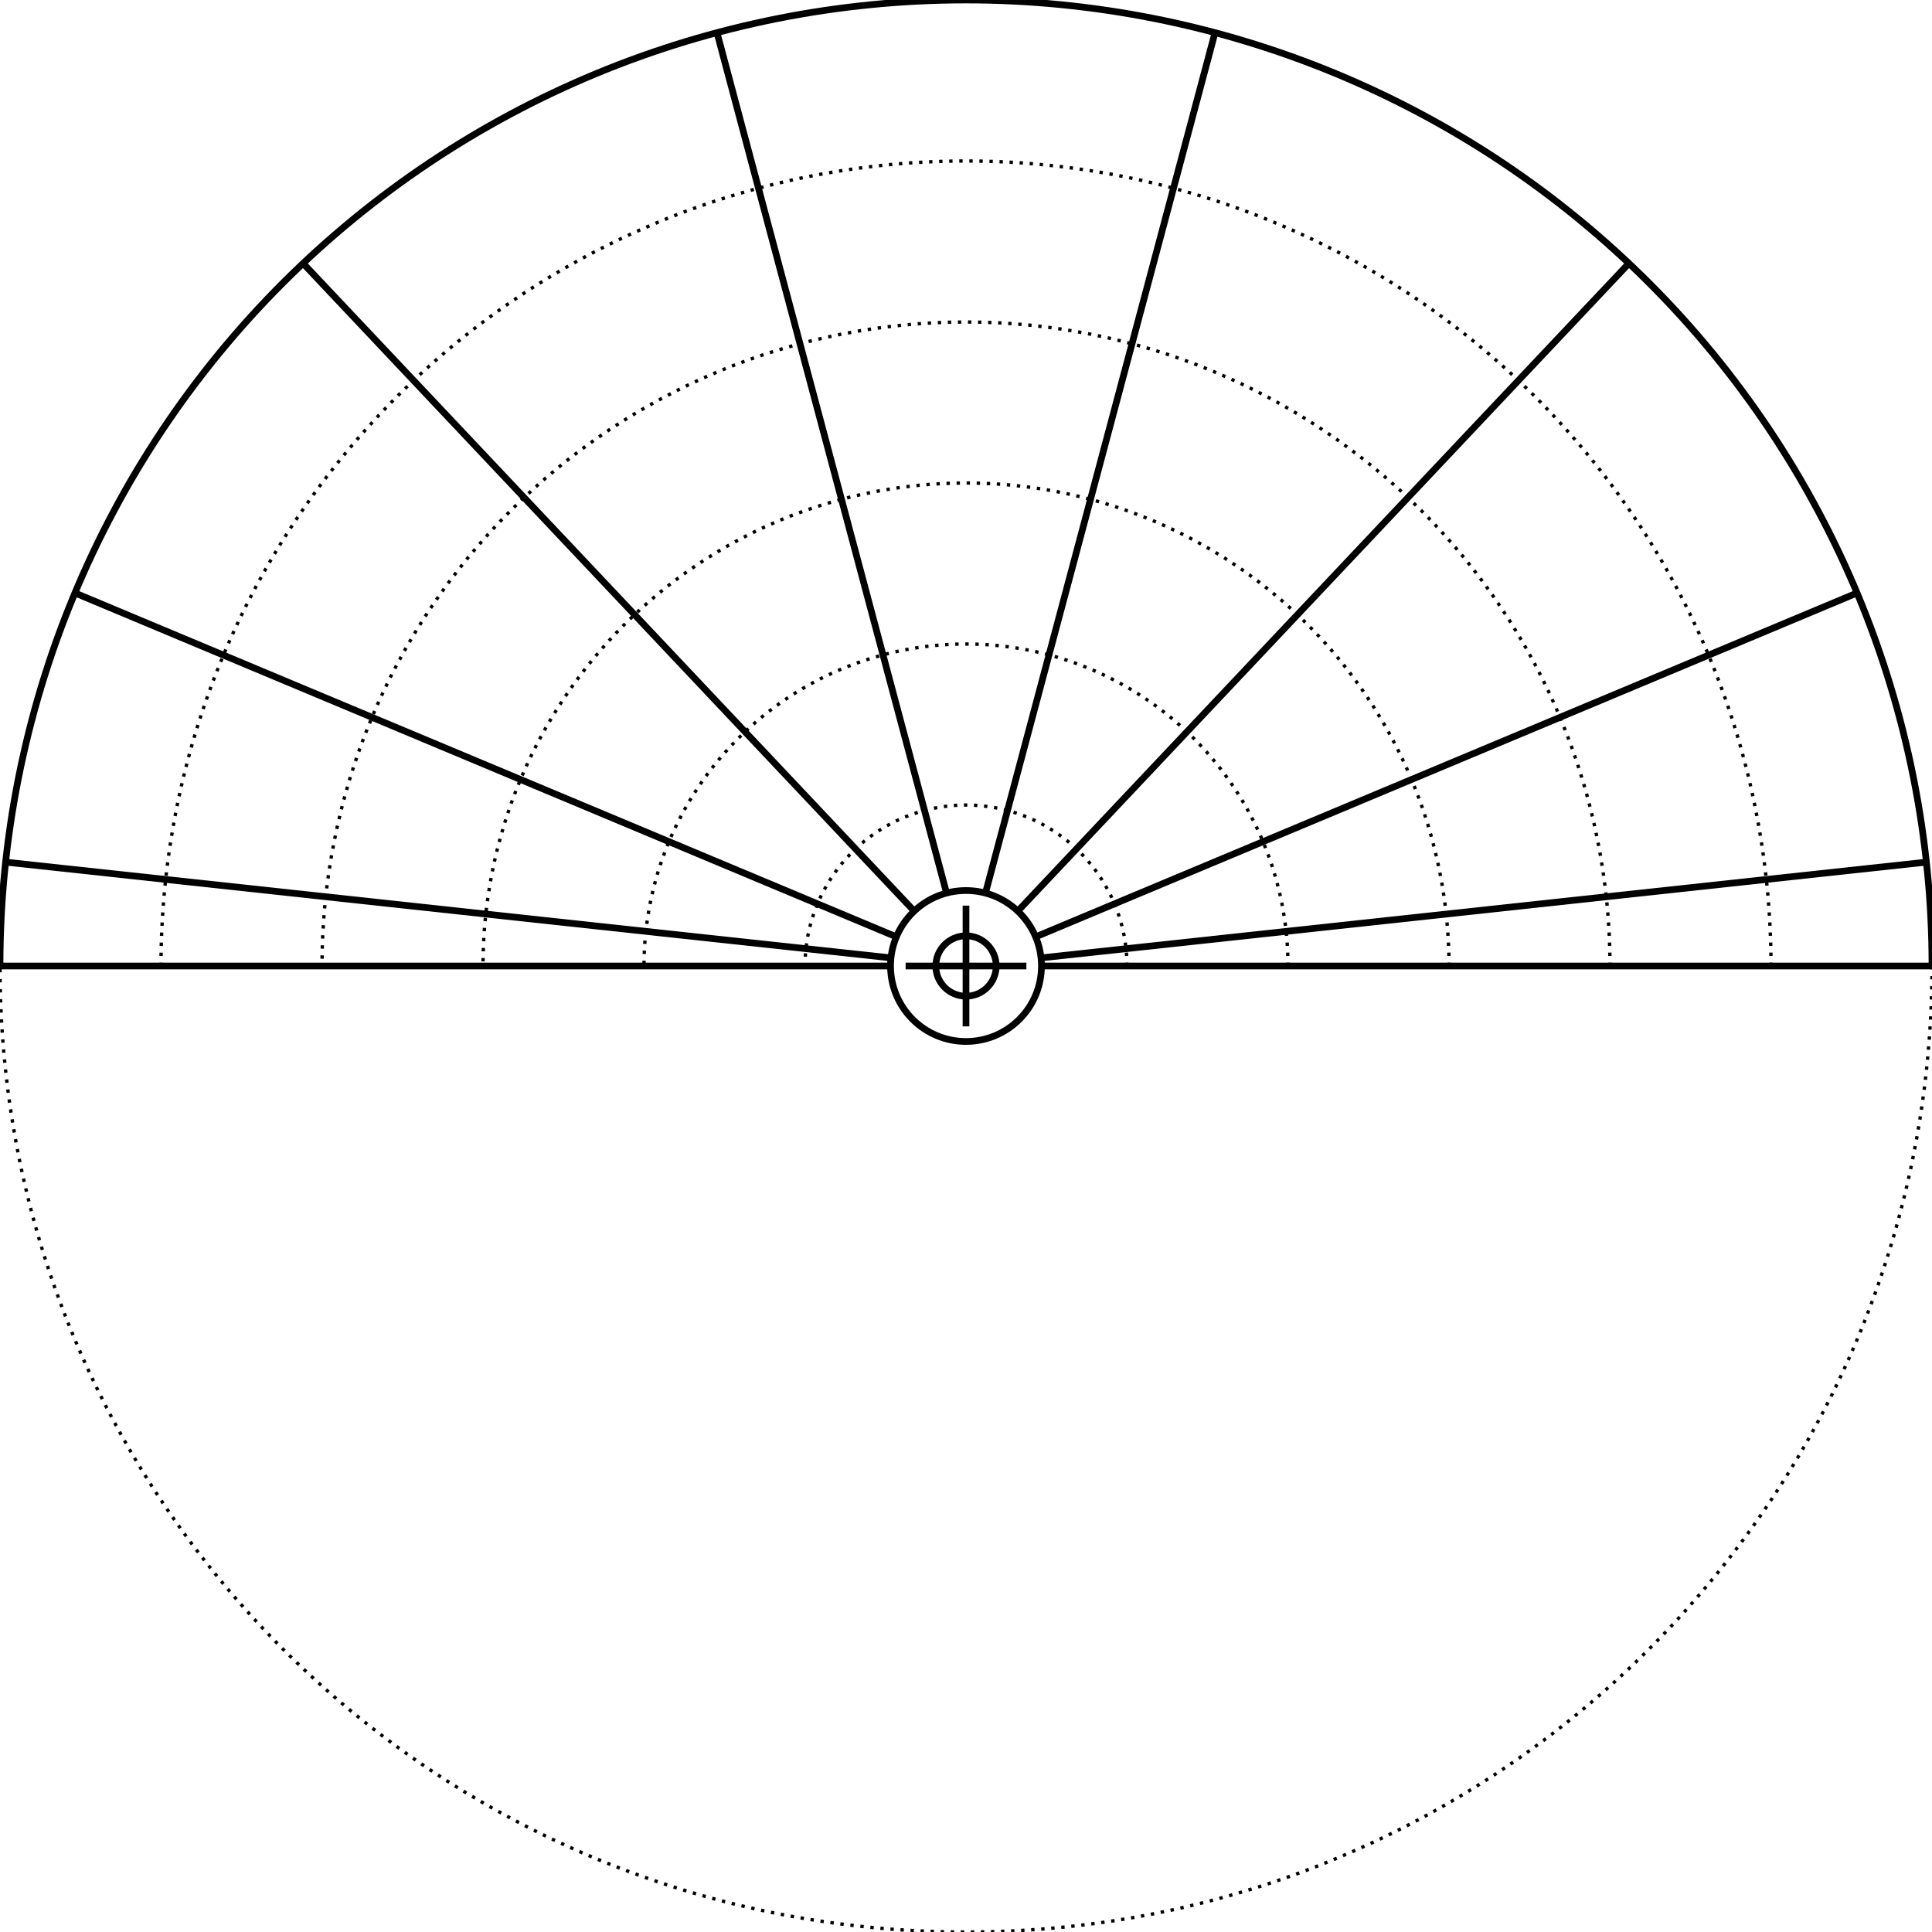
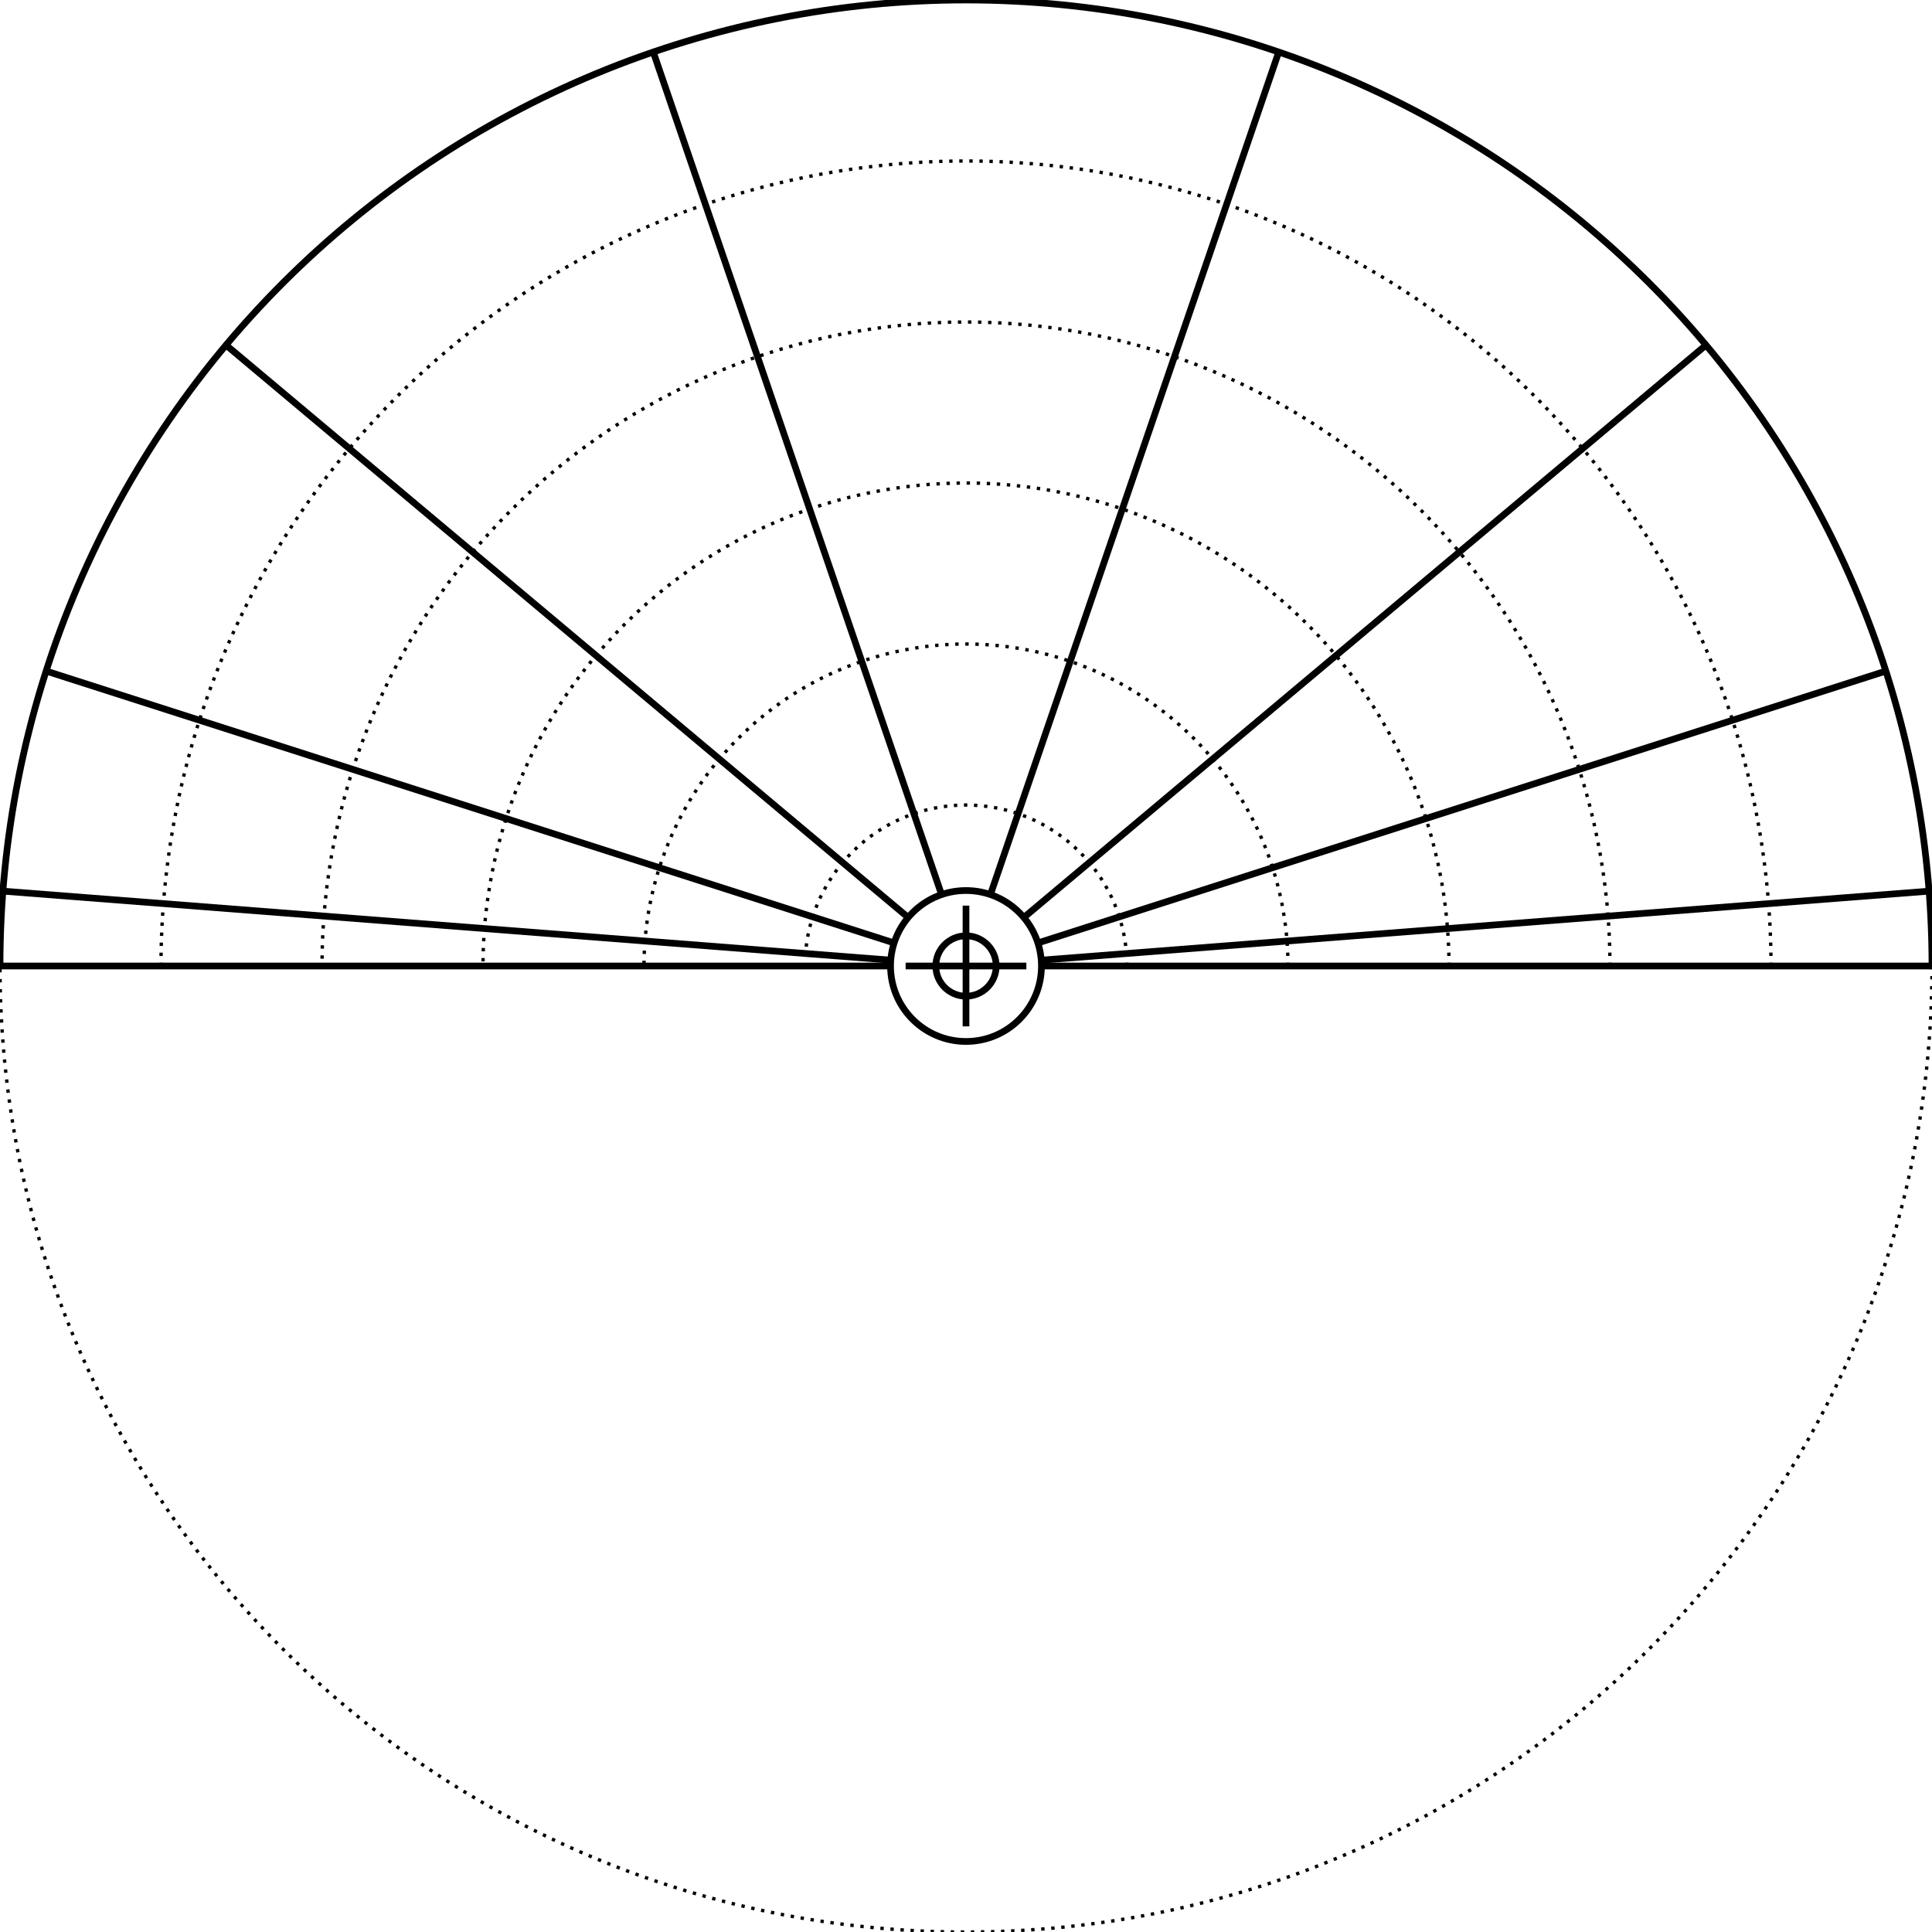
<svg xmlns="http://www.w3.org/2000/svg" width="576" height="576" viewBox="0 0 576 576">
  <style>
    .primary {
        fill: none;
        stroke-width: 2px;
        stroke: #000000;
    }
    .secondary {
        fill: none;
        stroke-width: 1px;
        stroke: #000000;
        stroke-miterlimit: 4;
        stroke-dasharray: 1, 2;
        stroke-dashoffset: 0;
    }
    </style>
  <g id="ruler">
    <circle class="secondary" cx="288" cy="288" r="288" />
    <circle class="primary" cx="288" cy="288" r="9" />
    <circle class="primary" cx="288" cy="288" r="22.5" />
    <line class="primary" x1="270" y1="288" x2="306" y2="288" />
    <line class="primary" x1="288" y1="270" x2="288" y2="306" />
    <path class="primary" d="M576.0 288.0 A 288 288 0 0 0 576.0 288.0 A 288 288 0 0 0 554.077 177.787 A 288 288 0 0 0 491.647 84.353 A 288 288 0 0 0 398.213 21.923 A 288 288 0 0 0 288.0 0.0 A 288 288 0 0 0 177.787 21.923 A 288 288 0 0 0 84.353 84.353 A 288 288 0 0 0 21.923 177.787 A 288 288 0 0 0 0.0 288" />
    <path class="secondary" d="M336.0 288.0 A 48.0 48.0 0 0 0 336.0 288.0 A 48.0 48.0 0 0 0 332.346 269.631 A 48.0 48.0 0 0 0 321.941 254.059 A 48.0 48.0 0 0 0 306.369 243.654 A 48.0 48.0 0 0 0 288.0 240.0 A 48.0 48.0 0 0 0 269.631 243.654 A 48.0 48.0 0 0 0 254.059 254.059 A 48.0 48.0 0 0 0 243.654 269.631 A 48.0 48.0 0 0 0 240.0 288.0" />
    <path class="secondary" d="M384.0 288.0 A 96.0 96.0 0 0 0 384.0 288.0 A 96.0 96.0 0 0 0 376.692 251.262 A 96.0 96.0 0 0 0 355.882 220.118 A 96.0 96.0 0 0 0 324.738 199.308 A 96.0 96.0 0 0 0 288.0 192.0 A 96.0 96.0 0 0 0 251.262 199.308 A 96.0 96.0 0 0 0 220.118 220.118 A 96.0 96.0 0 0 0 199.308 251.262 A 96.0 96.0 0 0 0 192.0 288.0" />
    <path class="secondary" d="M432.0 288.0 A 144.0 144.0 0 0 0 432.0 288.0 A 144.0 144.0 0 0 0 421.039 232.894 A 144.0 144.0 0 0 0 389.823 186.177 A 144.0 144.0 0 0 0 343.106 154.961 A 144.0 144.0 0 0 0 288.0 144.0 A 144.0 144.0 0 0 0 232.894 154.961 A 144.0 144.0 0 0 0 186.177 186.177 A 144.0 144.0 0 0 0 154.961 232.894 A 144.0 144.0 0 0 0 144.0 288.0" />
    <path class="secondary" d="M480.0 288.0 A 192.0 192.0 0 0 0 480.0 288.0 A 192.0 192.0 0 0 0 465.385 214.525 A 192.0 192.0 0 0 0 423.765 152.235 A 192.0 192.0 0 0 0 361.475 110.615 A 192.0 192.0 0 0 0 288.0 96.0 A 192.0 192.0 0 0 0 214.525 110.615 A 192.0 192.0 0 0 0 152.235 152.235 A 192.0 192.0 0 0 0 110.615 214.525 A 192.0 192.0 0 0 0 96.0 288.0" />
    <path class="secondary" d="M528.0 288.0 A 240.0 240.0 0 0 0 528.0 288.0 A 240.0 240.0 0 0 0 509.731 196.156 A 240.0 240.0 0 0 0 457.706 118.294 A 240.0 240.0 0 0 0 379.844 66.269 A 240.0 240.0 0 0 0 288.0 48.0 A 240.0 240.0 0 0 0 196.156 66.269 A 240.0 240.0 0 0 0 118.294 118.294 A 240.0 240.0 0 0 0 66.269 196.156 A 240.0 240.0 0 0 0 48.0 288" />
    <line class="primary" x1="310.5" y1="288.0" x2="576.0" y2="288.0" />
-     <line class="primary" x1="310.37" y1="285.581" x2="574.33" y2="257.032" />
-     <line class="primary" x1="308.755" y1="279.311" x2="553.66" y2="176.785" />
-     <line class="primary" x1="303.44" y1="271.634" x2="485.638" y2="78.516" />
-     <line class="primary" x1="293.8" y1="266.26" x2="362.24" y2="9.733" />
-     <line class="primary" x1="282.2" y1="266.26" x2="213.76" y2="9.733" />
-     <line class="primary" x1="272.56" y1="271.634" x2="90.362" y2="78.516" />
-     <line class="primary" x1="267.245" y1="279.311" x2="22.34" y2="176.785" />
-     <line class="primary" x1="265.63" y1="285.581" x2="1.67" y2="257.032" />
+     <line class="primary" x1="310.432" y1="286.256" x2="575.134" y2="265.682" />
+     <line class="primary" x1="309.426" y1="281.13" x2="562.247" y2="200.066" />
+     <line class="primary" x1="305.236" y1="273.537" x2="508.621" y2="102.877" />
+     <line class="primary" x1="295.284" y1="266.712" x2="381.235" y2="15.509" />
+     <line class="primary" x1="280.716" y1="266.712" x2="194.765" y2="15.509" />
+     <line class="primary" x1="270.764" y1="273.537" x2="67.379" y2="102.877" />
+     <line class="primary" x1="266.574" y1="281.13" x2="13.753" y2="200.066" />
+     <line class="primary" x1="265.568" y1="286.256" x2="0.866" y2="265.682" />
    <line class="primary" x1="265.5" y1="288.0" x2="0.0" y2="288" />
  </g>
</svg>
